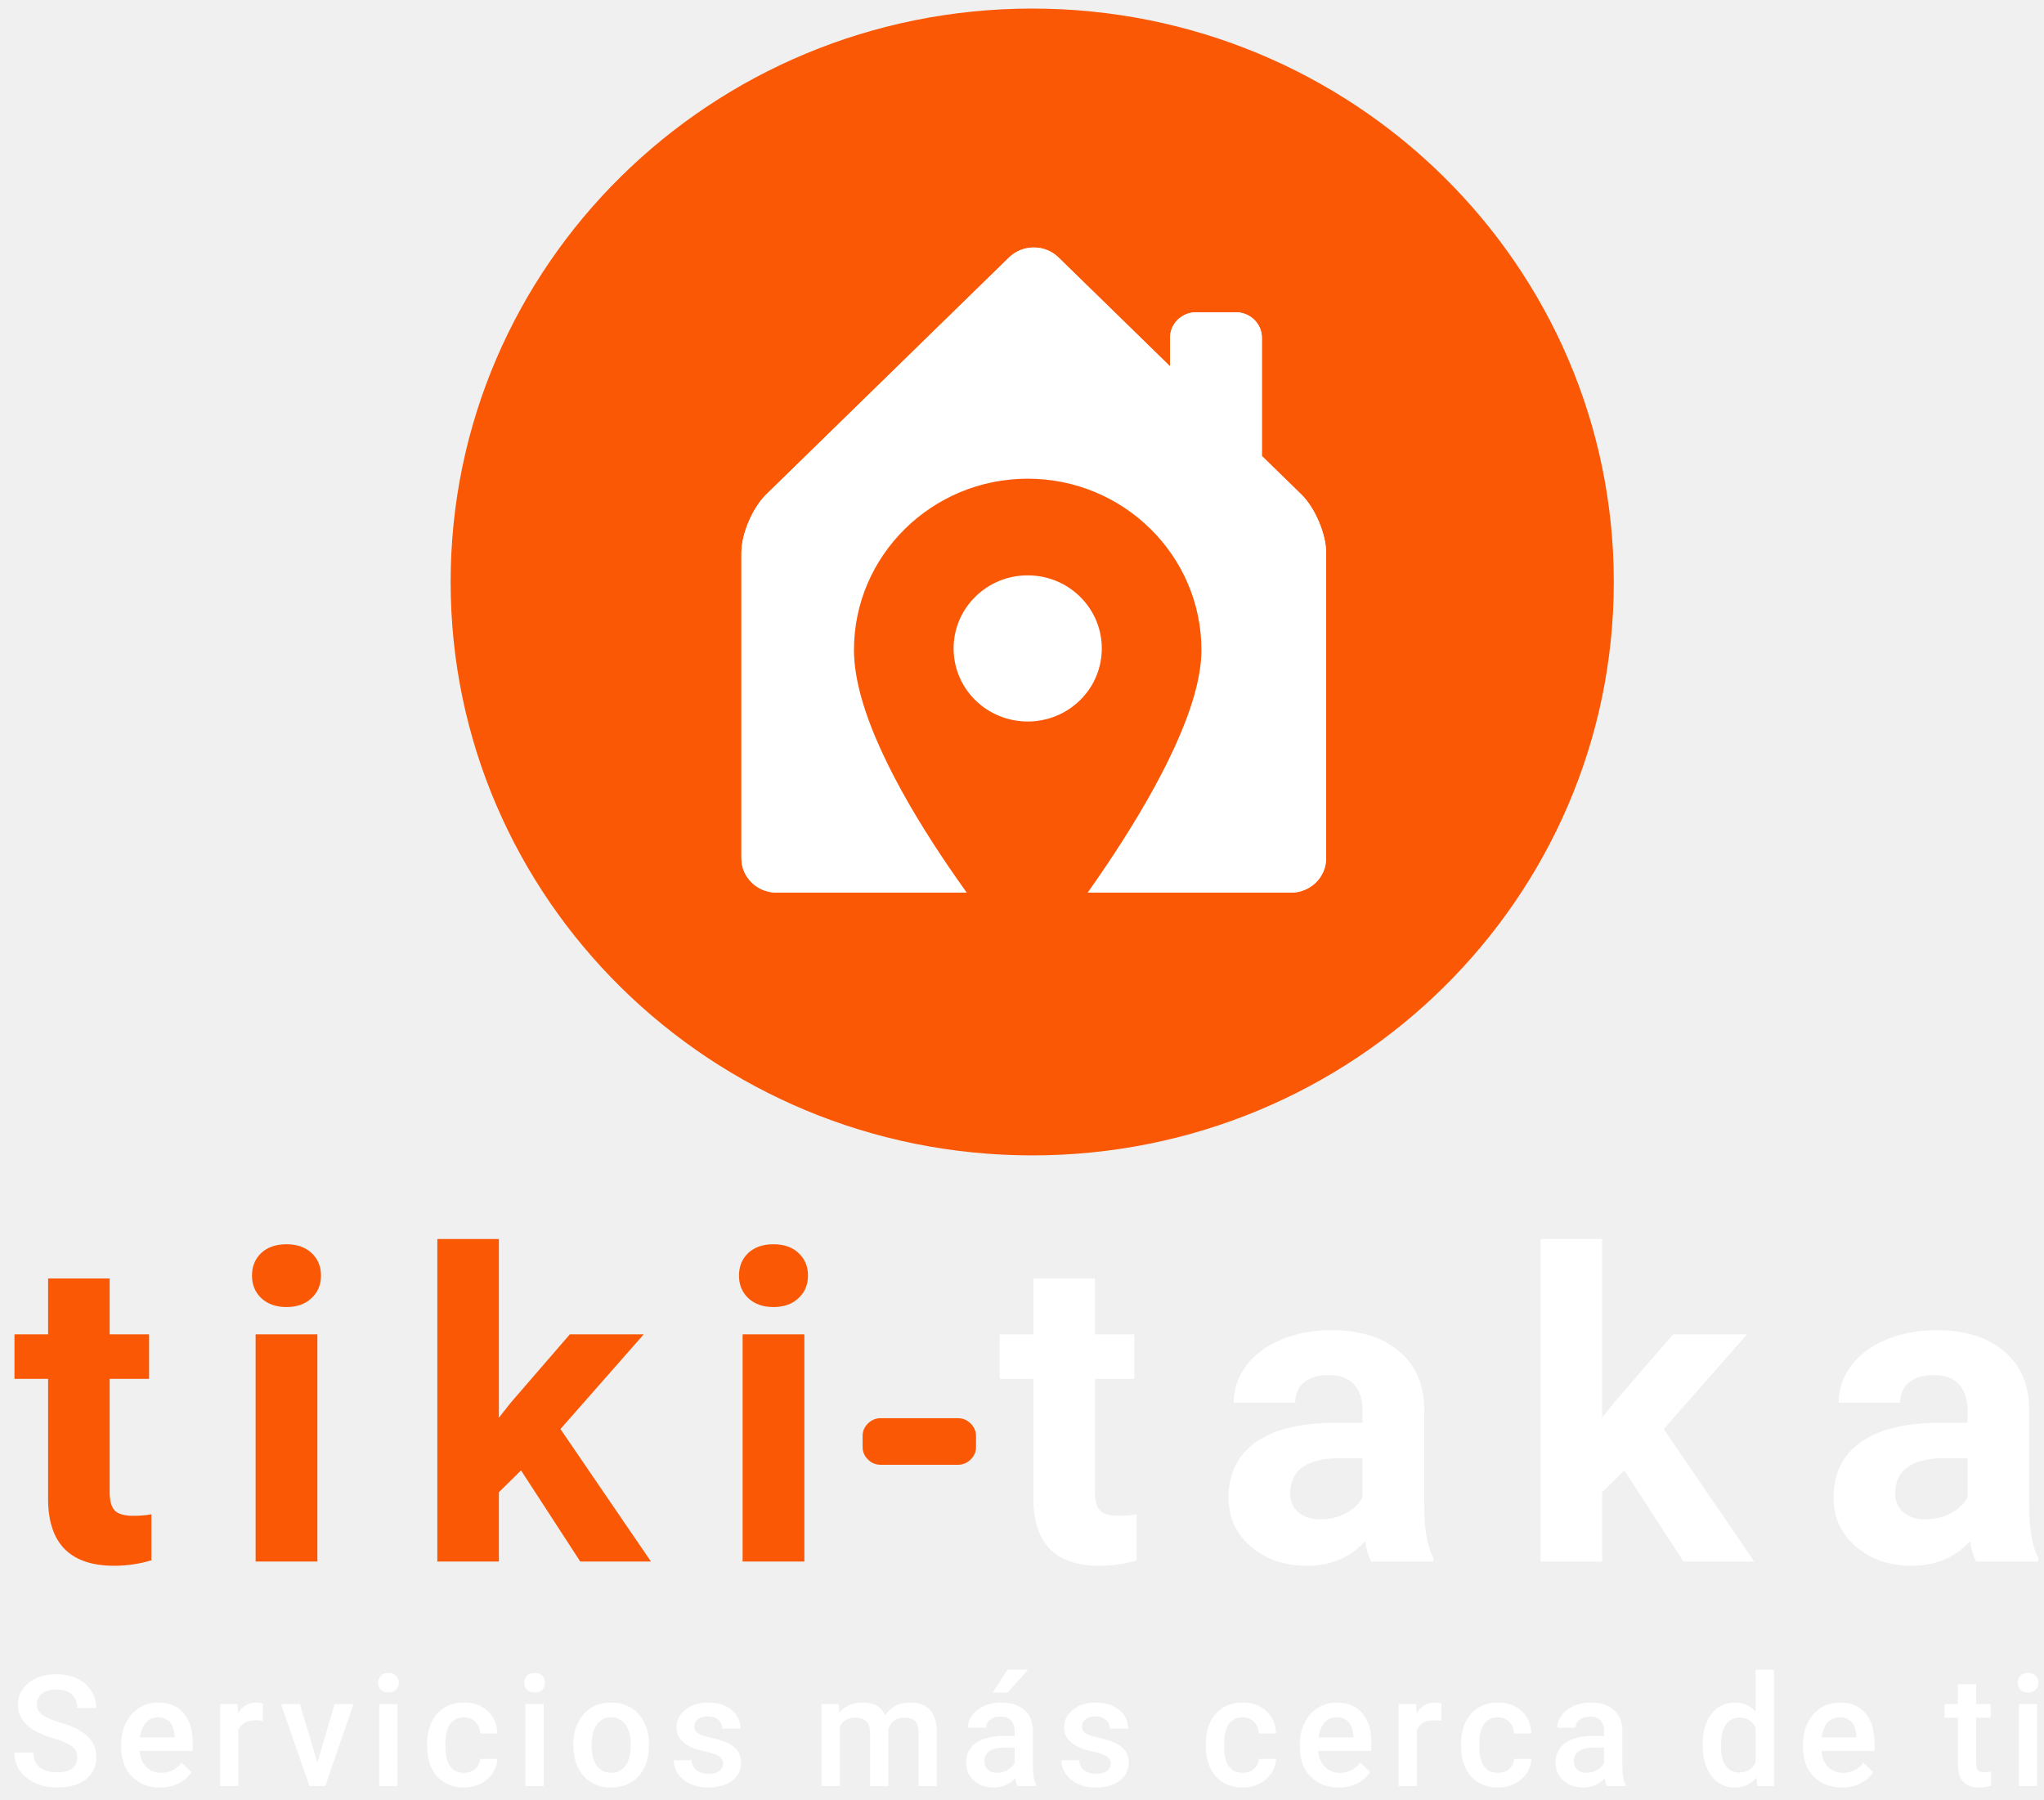
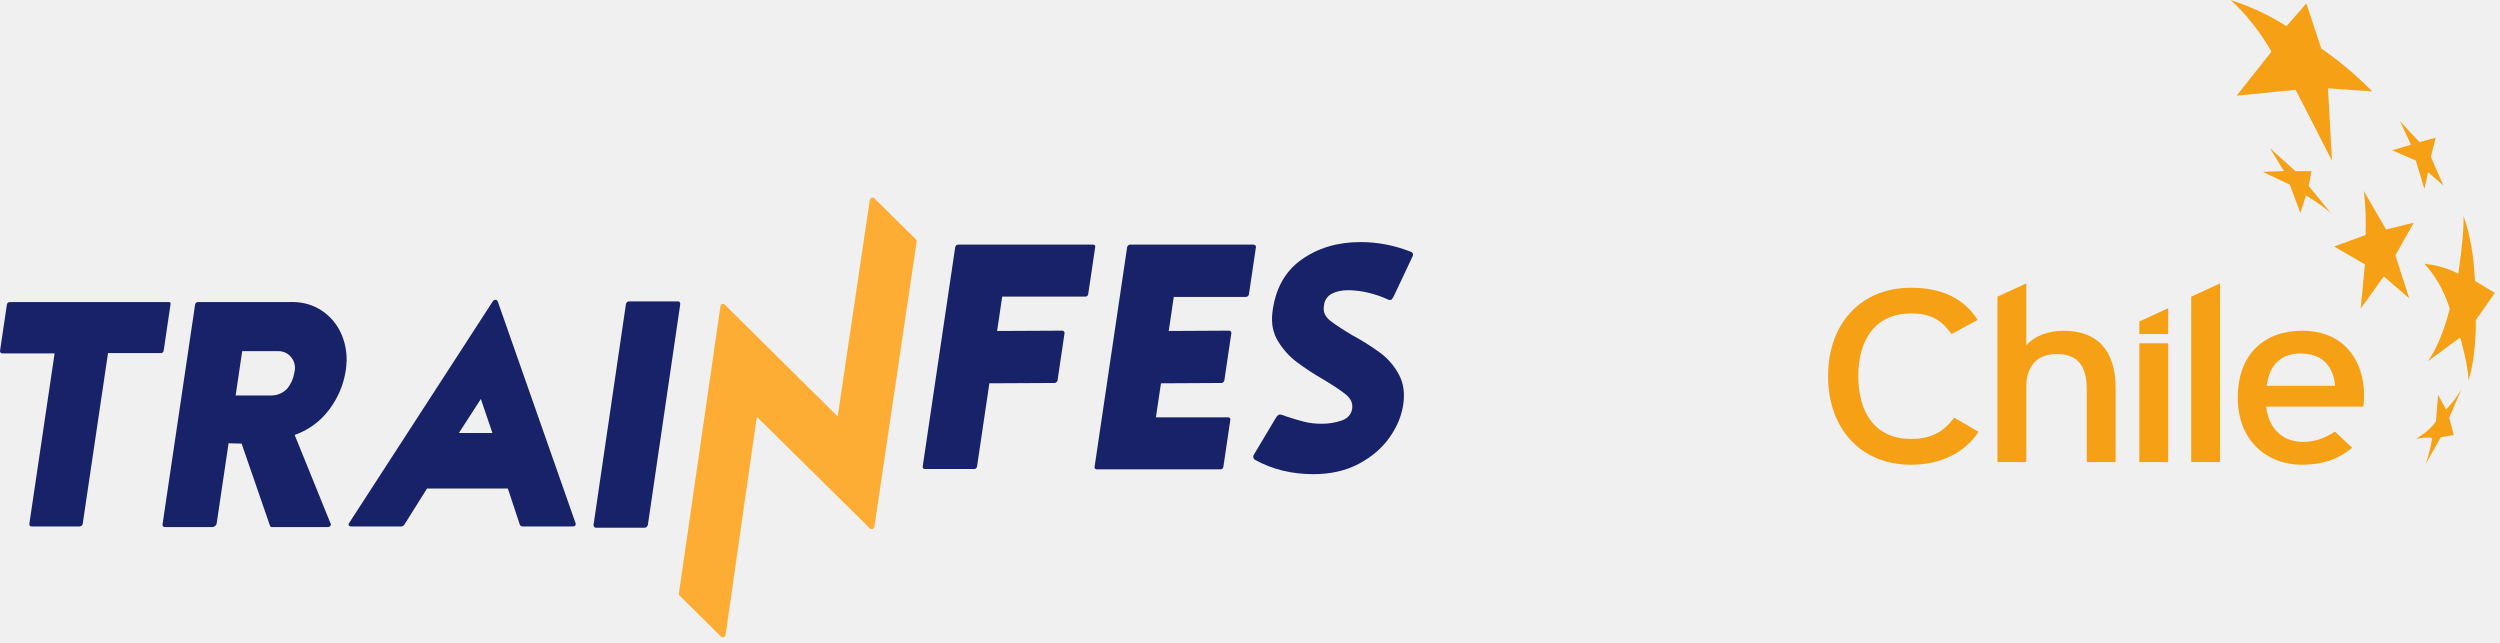
- <svg xmlns="http://www.w3.org/2000/svg" width="134" height="118" viewBox="0 0 134 118" fill="none">
-   <ellipse cx="67.67" cy="38.161" rx="38.127" ry="37.599" fill="#FA5805" />
-   <g clip-path="url(#clip0)">
-     <path d="M85.315 32.425L82.725 29.898V22.139C82.725 21.225 81.959 20.476 81.022 20.476H78.411C77.474 20.476 76.708 21.225 76.708 22.139V24.023L69.392 16.882C68.501 16.011 67.043 16.011 66.151 16.882L50.229 32.425C49.335 33.296 48.606 35.014 48.606 36.244V41.5V56.29C48.606 57.52 49.638 58.527 50.899 58.527H84.645C85.904 58.527 86.936 57.52 86.936 56.29V50.55V48.033V36.244C86.936 35.014 86.206 33.296 85.315 32.425Z" fill="white" />
-     <path d="M67.771 55.102C59.181 55.102 52.165 48.253 52.165 39.868H57.119C57.119 45.639 61.858 50.266 67.771 50.266C73.683 50.266 78.424 45.639 78.424 39.868H83.377C83.377 48.253 76.361 55.102 67.771 55.102Z" fill="#FA5805" />
+ <svg xmlns="http://www.w3.org/2000/svg" width="253" height="65" viewBox="0 0 253 65" fill="none">
+   <path d="M17.236 30.615C17.264 30.647 17.27 30.718 17.253 30.826L16.565 35.472C16.563 35.509 16.555 35.545 16.539 35.578C16.523 35.612 16.5 35.641 16.473 35.666C16.445 35.69 16.412 35.708 16.377 35.72C16.342 35.731 16.305 35.735 16.268 35.731H10.932L8.37 53.014C8.357 53.085 8.319 53.149 8.263 53.194C8.212 53.243 8.144 53.272 8.074 53.275H3.19C3.155 53.278 3.12 53.272 3.088 53.258C3.056 53.244 3.029 53.222 3.008 53.194C2.973 53.141 2.959 53.077 2.969 53.014L5.526 35.764H0.223C0.191 35.764 0.159 35.756 0.13 35.742C0.102 35.728 0.077 35.708 0.057 35.683C0.035 35.659 0.019 35.63 0.009 35.599C-9.81263e-05 35.568 -0.002 35.535 0.003 35.503L0.696 30.826C0.7 30.788 0.712 30.75 0.73 30.717C0.749 30.683 0.775 30.654 0.806 30.631C0.86 30.59 0.925 30.567 0.993 30.566H17.034C17.142 30.566 17.21 30.582 17.237 30.615" fill="#172269" />
+   <path d="M33.4 53.242C33.369 53.307 33.288 53.339 33.159 53.339H27.532C27.488 53.344 27.443 53.334 27.406 53.311C27.368 53.287 27.339 53.252 27.325 53.21L24.451 44.892L23.13 44.86L21.93 52.949C21.923 53.007 21.904 53.062 21.874 53.112C21.852 53.148 21.826 53.181 21.795 53.21C21.721 53.285 21.622 53.331 21.517 53.339H16.666C16.634 53.339 16.602 53.332 16.574 53.318C16.545 53.304 16.52 53.283 16.5 53.258C16.478 53.234 16.462 53.206 16.453 53.174C16.444 53.143 16.441 53.111 16.446 53.079L19.744 30.825C19.748 30.787 19.76 30.75 19.779 30.716C19.797 30.683 19.823 30.654 19.854 30.63C19.908 30.589 19.974 30.567 20.041 30.566H29.258C30.385 30.522 31.386 30.75 32.261 31.248C33.134 31.744 33.85 32.476 34.326 33.359C34.826 34.269 35.078 35.297 35.081 36.445C35.059 36.879 35.033 37.204 35.001 37.42C34.789 38.891 34.204 40.283 33.302 41.465C32.422 42.644 31.21 43.532 29.82 44.015L33.443 52.949C33.461 52.971 33.473 52.995 33.481 53.022C33.488 53.049 33.489 53.077 33.486 53.104C33.482 53.132 33.472 53.158 33.458 53.182C33.443 53.205 33.424 53.226 33.401 53.242L33.4 53.242ZM29.774 37.777L29.783 37.712C29.857 37.46 29.872 37.194 29.826 36.934C29.781 36.675 29.676 36.43 29.52 36.218C29.362 35.999 29.153 35.823 28.912 35.704C28.67 35.585 28.403 35.527 28.134 35.536H24.511L23.847 40.019H27.469C27.766 40.02 28.061 39.96 28.334 39.842C28.607 39.725 28.854 39.553 29.058 39.337C29.432 38.89 29.679 38.352 29.774 37.777" fill="#172269" />
+   <path d="M58.236 53.144C58.193 53.21 58.161 53.241 58.141 53.241C58.079 53.271 58.01 53.283 57.941 53.275H52.832C52.797 53.273 52.762 53.263 52.731 53.246C52.7 53.229 52.673 53.206 52.652 53.177L52.602 53.08L51.395 49.441H43.213L40.928 53.08C40.924 53.102 40.897 53.134 40.848 53.177C40.792 53.233 40.719 53.268 40.64 53.275H35.53C35.487 53.279 35.443 53.272 35.403 53.255C35.363 53.238 35.328 53.211 35.302 53.177C35.258 53.112 35.277 53.015 35.361 52.885L49.868 30.5C49.895 30.449 49.935 30.406 49.986 30.377C50.036 30.349 50.093 30.335 50.151 30.338C50.186 30.34 50.221 30.349 50.252 30.366C50.283 30.383 50.31 30.407 50.331 30.435L50.381 30.532L58.226 52.885C58.249 52.923 58.263 52.968 58.265 53.013C58.266 53.059 58.257 53.104 58.236 53.144H58.236ZM48.663 40.377L46.439 43.82H49.834L48.663 40.377Z" fill="#172269" />
+   <path d="M60.118 53.307C60.076 53.251 60.058 53.181 60.067 53.112L63.342 30.792C63.352 30.711 63.392 30.636 63.454 30.582C63.505 30.532 63.573 30.503 63.644 30.5H68.625C68.657 30.5 68.688 30.508 68.717 30.522C68.745 30.536 68.77 30.557 68.79 30.582C68.813 30.611 68.83 30.645 68.838 30.682C68.847 30.718 68.848 30.756 68.84 30.792L65.565 53.112C65.549 53.187 65.511 53.255 65.454 53.307C65.43 53.335 65.401 53.358 65.368 53.375C65.335 53.392 65.299 53.401 65.262 53.404H60.282C60.248 53.403 60.216 53.394 60.187 53.377C60.159 53.359 60.135 53.336 60.118 53.307Z" fill="#172269" />
+   <path d="M88.017 20.26L84.774 42.145L73.353 30.839C73.323 30.799 73.282 30.77 73.235 30.755C73.187 30.741 73.137 30.741 73.09 30.758C72.988 30.791 72.926 30.883 72.903 31.034L68.701 60.069C68.695 60.105 68.697 60.141 68.708 60.175C68.718 60.209 68.737 60.24 68.762 60.265L72.976 64.436C73.123 64.582 73.401 64.461 73.433 64.239L76.588 42.178L88.042 53.483C88.061 53.505 88.084 53.522 88.111 53.534C88.137 53.545 88.165 53.55 88.194 53.549C88.231 53.552 88.268 53.548 88.303 53.537C88.338 53.526 88.371 53.507 88.399 53.483C88.427 53.459 88.449 53.429 88.465 53.396C88.481 53.362 88.49 53.326 88.491 53.289L92.767 24.437C92.774 24.402 92.771 24.365 92.761 24.331C92.75 24.297 92.731 24.266 92.706 24.24L88.475 20.063C88.328 19.919 88.051 20.039 88.018 20.26" fill="#FDAD34" />
+   <path d="M110.796 24.821C110.815 24.849 110.829 24.881 110.835 24.914C110.841 24.948 110.84 24.982 110.832 25.016L110.129 29.759C110.125 29.797 110.114 29.834 110.095 29.867C110.076 29.901 110.05 29.93 110.02 29.953C109.966 29.995 109.9 30.018 109.832 30.019H101.423L100.908 33.495L107.511 33.462C107.543 33.463 107.574 33.47 107.603 33.484C107.631 33.498 107.657 33.518 107.676 33.544C107.698 33.568 107.714 33.596 107.724 33.627C107.733 33.658 107.735 33.691 107.731 33.723L107.022 38.498C107.009 38.568 106.972 38.632 106.915 38.677C106.864 38.726 106.797 38.755 106.726 38.758L100.123 38.79L98.877 47.205C98.873 47.243 98.861 47.28 98.842 47.314C98.823 47.347 98.797 47.377 98.766 47.4C98.713 47.441 98.647 47.464 98.58 47.465H93.599C93.536 47.466 93.476 47.443 93.43 47.4C93.406 47.375 93.388 47.343 93.379 47.309C93.37 47.275 93.37 47.239 93.378 47.205L96.667 25.016C96.671 24.977 96.683 24.94 96.702 24.907C96.721 24.873 96.746 24.844 96.777 24.821C96.831 24.779 96.897 24.757 96.965 24.756H110.612C110.645 24.753 110.679 24.757 110.711 24.768C110.743 24.779 110.772 24.797 110.796 24.821" fill="#172269" />
+   <path d="M118.275 33.495L124.359 33.462C124.396 33.46 124.433 33.467 124.468 33.48C124.502 33.495 124.533 33.516 124.557 33.544C124.579 33.567 124.595 33.596 124.605 33.627C124.614 33.658 124.617 33.69 124.612 33.722L123.904 38.498C123.886 38.576 123.842 38.645 123.779 38.693C123.732 38.736 123.67 38.759 123.607 38.758L117.49 38.791L116.979 42.235H124.257C124.45 42.235 124.535 42.321 124.509 42.494L123.805 47.237C123.78 47.412 123.67 47.498 123.476 47.498H110.993C110.93 47.499 110.87 47.475 110.825 47.432C110.8 47.407 110.782 47.376 110.773 47.342C110.764 47.307 110.764 47.272 110.773 47.237L114.066 25.016C114.079 24.945 114.117 24.882 114.174 24.838C114.225 24.788 114.292 24.759 114.364 24.756H126.846C126.884 24.754 126.921 24.76 126.955 24.774C126.989 24.788 127.02 24.81 127.045 24.838C127.067 24.862 127.083 24.89 127.092 24.921C127.102 24.951 127.104 24.984 127.1 25.016L126.391 29.792C126.378 29.862 126.34 29.926 126.284 29.971C126.223 30.024 126.144 30.053 126.062 30.052H118.785L118.275 33.495Z" fill="#172269" />
+   <path d="M140.604 44.297C139.842 45.37 138.806 46.252 137.496 46.945C136.186 47.638 134.657 47.984 132.911 47.985C130.733 47.985 128.777 47.508 127.043 46.555C126.991 46.532 126.944 46.496 126.909 46.451C126.873 46.405 126.849 46.352 126.839 46.295C126.819 46.22 126.825 46.139 126.857 46.068L129.051 42.397C129.101 42.337 129.143 42.272 129.177 42.202C129.252 42.08 129.369 41.987 129.505 41.942C129.614 41.942 129.86 42.018 130.249 42.169C130.906 42.386 131.495 42.559 132.015 42.689C132.588 42.825 133.175 42.891 133.764 42.884C134.446 42.889 135.124 42.779 135.769 42.559C136.394 42.343 136.75 41.942 136.837 41.357C136.855 41.261 136.858 41.162 136.848 41.065C136.844 40.654 136.616 40.264 136.164 39.895C135.712 39.526 134.981 39.039 133.972 38.433C132.994 37.877 132.054 37.259 131.157 36.582C130.426 36.012 129.806 35.312 129.329 34.518C128.835 33.706 128.645 32.769 128.758 31.708C129.028 29.304 130.002 27.501 131.679 26.299C133.356 25.098 135.358 24.497 137.686 24.497C139.42 24.498 141.138 24.829 142.748 25.471C142.795 25.479 142.839 25.497 142.878 25.525C142.916 25.554 142.947 25.591 142.967 25.633C142.987 25.674 142.998 25.718 143 25.762C143.002 25.807 142.994 25.852 142.977 25.894L141.091 29.89C140.97 30.128 140.884 30.269 140.834 30.311C140.785 30.354 140.686 30.366 140.538 30.344C139.903 30.044 139.239 29.811 138.556 29.645C137.867 29.468 137.158 29.375 136.447 29.369C135.777 29.369 135.22 29.488 134.776 29.726C134.562 29.837 134.379 29.998 134.242 30.197C134.106 30.395 134.02 30.624 133.994 30.863C133.968 31.014 133.956 31.166 133.958 31.319C133.98 31.752 134.214 32.142 134.659 32.488C135.102 32.835 135.829 33.312 136.839 33.917C137.841 34.457 138.804 35.065 139.723 35.737C140.48 36.313 141.105 37.044 141.556 37.881C142.03 38.748 142.181 39.766 142.008 40.935C141.835 42.105 141.367 43.225 140.604 44.297Z" fill="#172269" />
+   <g clip-path="url(#clip0_170:1173)">
+     <path d="M225.74 2.09808e-05C227.74 0.66 229.62 1.51 231.39 2.65L233.4 0.35L234.91 4.91C236.67 6.11 238.4 7.57 240.08 9.25L235.59 8.94L236 16.27L232.32 9.09L226.35 9.68L229.87 5.23C228.75 3.25 227.37 1.5 225.74 2.09808e-05Z" fill="#F6A016" />
+     <path d="M244.27 22.54L241.47 23.22L239.21 19.33C239.42 20.86 239.45 22.36 239.4 23.78L236.21 24.94L239.33 26.76L238.9 31.23L241.24 27.97L243.82 30.2L242.41 25.84L244.27 22.54Z" fill="#F6A016" />
+     <path d="M243.99 14.64L242.09 15.21L244.48 16.25L245.35 19.12L245.72 17.43L247.28 18.78L246 15.88L246.49 13.94L244.84 14.38L242.87 12.25L243.99 14.64Z" fill="#F6A016" />
+     <path d="M250.56 32.38L252.48 29.64L250.47 28.43C250.34 25.83 249.95 23.61 249.3 21.84C249.4 23.81 248.77 27.7 248.77 27.7C247.78 27.16 246.63 26.84 245.34 26.69C246.43 27.83 247.3 29.35 247.92 31.23C247.35 33.45 246.62 35.24 245.71 36.55L248.97 34.15C248.97 34.15 249.79 36.96 249.82 38.52C250.31 36.82 250.56 34.77 250.56 32.38Z" fill="#F6A016" />
+     <path d="M246.52 42.63C246.16 43.22 245.47 43.8 244.52 44.41C245.28 44.26 245.8 44.25 246.14 44.32C245.99 45.28 245.76 46.16 245.47 46.97L247.01 44.25L248.32 44.02L247.86 42.26L249.09 39.42C248.63 40.16 248.15 40.81 247.54 41.43L246.73 39.97L246.52 42.63Z" fill="#F6A016" />
+     <path d="M231.73 18.69L232.8 21.56L233.36 19.78C234.31 20.33 235.15 20.93 235.89 21.57L233.64 18.82L233.92 17.32L232.3 17.32L229.72 15L231.13 17.31L229 17.39L231.73 18.69Z" fill="#F6A016" />
+     <path d="M193.39 47.03C188.26 47.03 185 43.33 185 38.07C185 32.81 188.26 29.12 193.39 29.12C196.62 29.12 198.78 30.27 200.14 32.37L197.5 33.81C196.48 32.4 195.43 31.72 193.39 31.72C189.93 31.72 188.06 34.18 188.06 38.07C188.06 41.96 189.93 44.42 193.39 44.42C195.46 44.42 196.74 43.67 197.76 42.26L200.23 43.7C198.8 45.84 196.4 47.03 193.39 47.03Z" fill="#F6A016" />
+     <path d="M211.18 46.76L211.18 39.4C211.18 36.77 210.05 35.83 208.12 35.83C206.16 35.83 205.06 37.05 205.06 39.15L205.06 46.76L202.14 46.76L202.14 30.02L205.06 28.68L205.06 34.98C205.79 34.04 207.27 33.47 208.8 33.47C212.26 33.47 214.1 35.45 214.1 39.29L214.1 46.76L211.18 46.76Z" fill="#F6A016" />
+     <path d="M221.75 46.76L221.75 30.02L224.67 28.68L224.67 46.76L221.75 46.76Z" fill="#F6A016" />
+     <path d="M216.5 33.8L216.5 32.53L219.42 31.19L219.42 33.8L216.5 33.8Z" fill="#F6A016" />
+     <path d="M232.79 35.77C230.83 35.77 229.64 36.96 229.39 39.04L236.31 39.04C236.16 37.25 235.2 35.77 232.79 35.77ZM239.17 41.15L229.33 41.15C229.64 43.66 231.26 44.72 233.07 44.72C234.32 44.72 235.31 44.32 236.3 43.68L238.03 45.31C236.73 46.41 235.17 47.03 232.9 47.03C229.41 47.03 226.46 44.57 226.46 40.26C226.46 35.85 229.13 33.47 232.98 33.47C237.2 33.47 239.24 36.47 239.24 39.99C239.25 40.45 239.2 40.88 239.17 41.15Z" fill="#F6A016" />
+     <path d="M216.5 34.74L216.5 46.76L219.42 46.76L219.42 34.74L216.5 34.74Z" fill="#F6A016" />
  </g>
-   <g clip-path="url(#clip1)">
-     <path d="M85.315 32.425L82.725 29.898V22.139C82.725 21.225 81.959 20.476 81.022 20.476H78.411C77.474 20.476 76.708 21.225 76.708 22.139V24.023L69.392 16.882C68.501 16.011 67.043 16.011 66.151 16.882L50.229 32.425C49.335 33.296 48.606 35.014 48.606 36.244V41.5V56.29C48.606 57.52 49.638 58.527 50.899 58.527H84.645C85.904 58.527 86.936 57.52 86.936 56.29V50.55V48.033V36.244C86.936 35.014 86.206 33.296 85.315 32.425Z" fill="white" />
-   </g>
-   <path d="M67.373 31.388C61.094 31.388 55.984 36.427 55.984 42.62C55.984 50.404 67.385 63.7 67.385 63.7C67.385 63.7 78.763 50.021 78.763 42.62C78.763 36.427 73.653 31.388 67.373 31.388ZM70.81 45.908C69.862 46.842 68.618 47.31 67.373 47.31C66.129 47.31 64.884 46.842 63.937 45.908C62.042 44.04 62.042 41 63.937 39.131C64.855 38.226 66.075 37.727 67.373 37.727C68.671 37.727 69.892 38.226 70.81 39.131C72.705 41 72.705 44.04 70.81 45.908Z" fill="#FA5805" />
-   <path d="M71.782 83.832V87.494H74.365V90.413H71.782V97.848C71.782 98.399 71.889 98.794 72.103 99.032C72.317 99.271 72.727 99.391 73.332 99.391C73.779 99.391 74.174 99.358 74.519 99.294V102.31C73.728 102.548 72.913 102.668 72.076 102.668C69.246 102.668 67.803 101.259 67.747 98.441V90.413H65.541V87.494H67.747V83.832H71.782Z" fill="white" />
-   <path d="M89.895 102.392C89.709 102.034 89.574 101.589 89.49 101.057C88.513 102.131 87.243 102.668 85.679 102.668C84.199 102.668 82.97 102.245 81.993 101.401C81.025 100.556 80.54 99.492 80.54 98.206C80.54 96.627 81.132 95.416 82.314 94.571C83.505 93.727 85.223 93.3 87.466 93.291H89.323V92.437C89.323 91.749 89.141 91.198 88.778 90.785C88.425 90.372 87.862 90.165 87.089 90.165C86.409 90.165 85.874 90.326 85.483 90.647C85.102 90.969 84.911 91.409 84.911 91.969H80.876C80.876 91.106 81.145 90.308 81.685 89.573C82.225 88.839 82.989 88.265 83.975 87.852C84.962 87.43 86.07 87.219 87.298 87.219C89.16 87.219 90.635 87.682 91.724 88.609C92.823 89.527 93.372 90.822 93.372 92.492V98.95C93.381 100.364 93.581 101.433 93.972 102.158V102.392H89.895ZM86.558 99.625C87.154 99.625 87.703 99.496 88.206 99.239C88.709 98.973 89.081 98.619 89.323 98.179V95.618H87.815C85.795 95.618 84.72 96.306 84.59 97.683L84.576 97.917C84.576 98.413 84.752 98.821 85.106 99.143C85.46 99.464 85.944 99.625 86.558 99.625Z" fill="white" />
-   <path d="M106.487 96.416L105.034 97.848V102.392H100.999V81.243H105.034V92.96L105.816 91.969L109.684 87.494H114.529L109.07 93.704L115.004 102.392H110.368L106.487 96.416Z" fill="white" />
-   <path d="M129.556 102.392C129.37 102.034 129.235 101.589 129.151 101.057C128.174 102.131 126.903 102.668 125.34 102.668C123.86 102.668 122.631 102.245 121.654 101.401C120.685 100.556 120.201 99.492 120.201 98.206C120.201 96.627 120.792 95.416 121.975 94.571C123.166 93.727 124.883 93.3 127.127 93.291H128.984V92.437C128.984 91.749 128.802 91.198 128.439 90.785C128.086 90.372 127.522 90.165 126.75 90.165C126.07 90.165 125.535 90.326 125.144 90.647C124.762 90.969 124.572 91.409 124.572 91.969H120.537C120.537 91.106 120.806 90.308 121.346 89.573C121.886 88.839 122.649 88.265 123.636 87.852C124.623 87.43 125.731 87.219 126.959 87.219C128.821 87.219 130.296 87.682 131.385 88.609C132.484 89.527 133.033 90.822 133.033 92.492V98.95C133.042 100.364 133.242 101.433 133.633 102.158V102.392H129.556ZM126.219 99.625C126.815 99.625 127.364 99.496 127.867 99.239C128.369 98.973 128.742 98.619 128.984 98.179V95.618H127.476C125.456 95.618 124.381 96.306 124.251 97.683L124.237 97.917C124.237 98.413 124.413 98.821 124.767 99.143C125.121 99.464 125.605 99.625 126.219 99.625Z" fill="white" />
-   <path d="M7.189 83.832V87.494H9.773V90.413H7.189V97.848C7.189 98.399 7.297 98.794 7.511 99.032C7.725 99.271 8.134 99.391 8.739 99.391C9.186 99.391 9.582 99.358 9.926 99.294V102.31C9.135 102.548 8.32 102.668 7.483 102.668C4.653 102.668 3.21 101.259 3.154 98.441V90.413H0.948V87.494H3.154V83.832H7.189Z" fill="#FA5805" />
-   <path d="M20.807 102.392H16.758V87.494H20.807V102.392ZM16.52 83.639C16.52 83.042 16.72 82.551 17.12 82.165C17.53 81.78 18.084 81.587 18.782 81.587C19.471 81.587 20.02 81.78 20.43 82.165C20.839 82.551 21.044 83.042 21.044 83.639C21.044 84.245 20.835 84.74 20.416 85.126C20.006 85.511 19.462 85.704 18.782 85.704C18.103 85.704 17.553 85.511 17.134 85.126C16.725 84.74 16.52 84.245 16.52 83.639Z" fill="#FA5805" />
-   <path d="M34.158 96.416L32.706 97.848V102.392H28.671V81.243H32.706V92.96L33.488 91.969L37.356 87.494H42.201L36.742 93.704L42.676 102.392H38.04L34.158 96.416Z" fill="#FA5805" />
-   <path d="M52.732 102.392H48.683V87.494H52.732V102.392ZM48.446 83.639C48.446 83.042 48.646 82.551 49.046 82.165C49.456 81.78 50.01 81.587 50.708 81.587C51.397 81.587 51.946 81.78 52.355 82.165C52.765 82.551 52.97 83.042 52.97 83.639C52.97 84.245 52.76 84.74 52.341 85.126C51.932 85.511 51.387 85.704 50.708 85.704C50.028 85.704 49.479 85.511 49.06 85.126C48.651 84.74 48.446 84.245 48.446 83.639Z" fill="#FA5805" />
-   <path d="M62.807 92.992C63.124 92.992 63.399 93.108 63.633 93.339C63.867 93.57 63.985 93.841 63.985 94.153V94.886C63.985 95.199 63.867 95.47 63.633 95.701C63.399 95.932 63.124 96.047 62.807 96.047H57.727C57.41 96.047 57.135 95.932 56.901 95.701C56.667 95.47 56.55 95.199 56.55 94.886V94.153C56.55 93.841 56.667 93.57 56.901 93.339C57.135 93.108 57.41 92.992 57.727 92.992H62.807Z" fill="#FA5805" />
-   <path d="M5.065 115.248C5.065 114.93 4.953 114.685 4.73 114.513C4.509 114.341 4.11 114.167 3.532 113.992C2.953 113.816 2.493 113.621 2.151 113.406C1.497 112.992 1.17 112.452 1.17 111.786C1.17 111.204 1.405 110.723 1.875 110.346C2.348 109.968 2.961 109.78 3.714 109.78C4.214 109.78 4.659 109.872 5.05 110.058C5.441 110.243 5.748 110.508 5.972 110.853C6.195 111.194 6.307 111.573 6.307 111.99H5.065C5.065 111.613 4.946 111.318 4.71 111.106C4.476 110.891 4.141 110.783 3.704 110.783C3.297 110.783 2.979 110.871 2.753 111.046C2.529 111.222 2.417 111.467 2.417 111.781C2.417 112.046 2.539 112.268 2.782 112.447C3.025 112.622 3.426 112.795 3.985 112.964C4.544 113.129 4.992 113.32 5.331 113.535C5.67 113.747 5.918 113.992 6.075 114.27C6.233 114.545 6.312 114.868 6.312 115.238C6.312 115.841 6.082 116.321 5.622 116.679C5.165 117.033 4.544 117.21 3.758 117.21C3.239 117.21 2.761 117.114 2.324 116.922C1.89 116.727 1.551 116.459 1.308 116.118C1.068 115.777 0.948 115.379 0.948 114.925H2.196C2.196 115.336 2.33 115.654 2.6 115.879C2.869 116.104 3.255 116.217 3.758 116.217C4.192 116.217 4.518 116.129 4.734 115.954C4.955 115.775 5.065 115.54 5.065 115.248Z" fill="white" />
-   <path d="M10.498 117.21C9.739 117.21 9.123 116.97 8.649 116.49C8.179 116.007 7.944 115.364 7.944 114.563V114.414C7.944 113.877 8.046 113.399 8.25 112.978C8.457 112.555 8.746 112.225 9.118 111.99C9.489 111.755 9.903 111.637 10.36 111.637C11.086 111.637 11.647 111.871 12.041 112.338C12.439 112.805 12.638 113.465 12.638 114.32V114.806H9.152C9.188 115.25 9.335 115.601 9.591 115.859C9.851 116.118 10.176 116.247 10.567 116.247C11.116 116.247 11.563 116.023 11.908 115.576L12.554 116.197C12.34 116.518 12.054 116.768 11.696 116.947C11.341 117.123 10.942 117.21 10.498 117.21ZM10.355 112.606C10.026 112.606 9.76 112.722 9.556 112.954C9.356 113.185 9.228 113.508 9.172 113.922H11.454V113.833C11.428 113.429 11.321 113.124 11.134 112.919C10.947 112.71 10.687 112.606 10.355 112.606Z" fill="white" />
-   <path d="M17.223 112.839C17.065 112.813 16.902 112.8 16.735 112.8C16.186 112.8 15.816 113.012 15.626 113.435V117.111H14.428V111.737H15.571L15.601 112.338C15.89 111.871 16.291 111.637 16.804 111.637C16.975 111.637 17.116 111.661 17.228 111.707L17.223 112.839Z" fill="white" />
-   <path d="M20.807 115.581L21.936 111.737H23.174L21.325 117.111H20.285L18.421 111.737H19.664L20.807 115.581Z" fill="white" />
-   <path d="M26.058 117.111H24.86V111.737H26.058V117.111ZM24.786 110.341C24.786 110.156 24.844 110.002 24.959 109.879C25.077 109.757 25.245 109.695 25.462 109.695C25.679 109.695 25.846 109.757 25.965 109.879C26.083 110.002 26.142 110.156 26.142 110.341C26.142 110.523 26.083 110.675 25.965 110.798C25.846 110.917 25.679 110.977 25.462 110.977C25.245 110.977 25.077 110.917 24.959 110.798C24.844 110.675 24.786 110.523 24.786 110.341Z" fill="white" />
-   <path d="M30.417 116.247C30.716 116.247 30.964 116.159 31.161 115.983C31.358 115.808 31.464 115.591 31.477 115.333H32.606C32.593 115.667 32.489 115.98 32.295 116.272C32.101 116.56 31.838 116.788 31.506 116.957C31.174 117.126 30.816 117.21 30.432 117.21C29.686 117.21 29.094 116.967 28.657 116.48C28.22 115.993 28.001 115.321 28.001 114.464V114.339C28.001 113.521 28.218 112.868 28.652 112.377C29.086 111.884 29.677 111.637 30.427 111.637C31.061 111.637 31.577 111.824 31.975 112.199C32.376 112.569 32.586 113.058 32.606 113.664H31.477C31.464 113.356 31.358 113.103 31.161 112.904C30.967 112.705 30.719 112.606 30.417 112.606C30.029 112.606 29.73 112.748 29.52 113.033C29.309 113.315 29.202 113.743 29.199 114.32V114.513C29.199 115.096 29.303 115.531 29.51 115.82C29.72 116.104 30.022 116.247 30.417 116.247Z" fill="white" />
-   <path d="M35.643 117.111H34.445V111.737H35.643V117.111ZM34.371 110.341C34.371 110.156 34.428 110.002 34.544 109.879C34.662 109.757 34.83 109.695 35.046 109.695C35.263 109.695 35.431 109.757 35.549 109.879C35.668 110.002 35.727 110.156 35.727 110.341C35.727 110.523 35.668 110.675 35.549 110.798C35.431 110.917 35.263 110.977 35.046 110.977C34.83 110.977 34.662 110.917 34.544 110.798C34.428 110.675 34.371 110.523 34.371 110.341Z" fill="white" />
-   <path d="M37.586 114.374C37.586 113.848 37.689 113.374 37.896 112.954C38.103 112.53 38.394 112.205 38.769 111.98C39.144 111.752 39.574 111.637 40.061 111.637C40.78 111.637 41.364 111.871 41.811 112.338C42.261 112.805 42.504 113.424 42.54 114.195L42.545 114.478C42.545 115.008 42.444 115.482 42.24 115.899C42.039 116.316 41.75 116.639 41.372 116.868C40.997 117.096 40.563 117.21 40.071 117.21C39.318 117.21 38.715 116.959 38.261 116.455C37.811 115.949 37.586 115.275 37.586 114.434V114.374ZM38.784 114.478C38.784 115.031 38.897 115.465 39.124 115.78C39.351 116.091 39.666 116.247 40.071 116.247C40.475 116.247 40.789 116.088 41.012 115.77C41.239 115.452 41.352 114.987 41.352 114.374C41.352 113.831 41.236 113.401 41.002 113.083C40.772 112.765 40.458 112.606 40.061 112.606C39.669 112.606 39.359 112.763 39.129 113.078C38.899 113.389 38.784 113.856 38.784 114.478Z" fill="white" />
-   <path d="M47.407 115.651C47.407 115.435 47.318 115.272 47.141 115.159C46.966 115.046 46.675 114.947 46.268 114.861C45.86 114.775 45.52 114.666 45.247 114.533C44.649 114.242 44.35 113.82 44.35 113.267C44.35 112.803 44.544 112.416 44.932 112.104C45.32 111.793 45.813 111.637 46.411 111.637C47.048 111.637 47.563 111.796 47.954 112.114C48.348 112.432 48.545 112.844 48.545 113.351H47.348C47.348 113.119 47.262 112.927 47.091 112.775C46.92 112.619 46.694 112.541 46.411 112.541C46.148 112.541 45.933 112.603 45.765 112.725C45.601 112.848 45.519 113.012 45.519 113.217C45.519 113.402 45.596 113.546 45.75 113.649C45.905 113.752 46.217 113.856 46.687 113.962C47.157 114.065 47.525 114.189 47.791 114.334C48.061 114.477 48.26 114.649 48.388 114.851C48.519 115.053 48.585 115.298 48.585 115.586C48.585 116.07 48.386 116.462 47.989 116.763C47.591 117.061 47.07 117.21 46.426 117.21C45.989 117.21 45.599 117.131 45.257 116.972C44.915 116.813 44.649 116.594 44.459 116.316C44.268 116.038 44.173 115.738 44.173 115.417H45.336C45.353 115.702 45.459 115.922 45.657 116.078C45.854 116.23 46.115 116.306 46.44 116.306C46.756 116.306 46.996 116.247 47.16 116.128C47.325 116.005 47.407 115.846 47.407 115.651Z" fill="white" />
-   <path d="M54.99 111.737L55.024 112.298C55.399 111.858 55.912 111.637 56.562 111.637C57.276 111.637 57.764 111.912 58.027 112.462C58.414 111.912 58.96 111.637 59.663 111.637C60.252 111.637 60.689 111.801 60.975 112.129C61.264 112.457 61.412 112.94 61.419 113.579V117.111H60.221V113.614C60.221 113.273 60.147 113.023 59.999 112.864C59.851 112.705 59.606 112.626 59.264 112.626C58.991 112.626 58.768 112.7 58.594 112.849C58.423 112.995 58.303 113.187 58.234 113.425L58.239 117.111H57.041V113.574C57.024 112.942 56.704 112.626 56.079 112.626C55.599 112.626 55.259 112.823 55.059 113.217V117.111H53.861V111.737H54.99Z" fill="white" />
-   <path d="M66.694 117.111C66.641 117.008 66.595 116.841 66.556 116.609C66.175 117.01 65.708 117.21 65.156 117.21C64.62 117.21 64.183 117.056 63.844 116.748C63.506 116.44 63.337 116.06 63.337 115.606C63.337 115.033 63.547 114.594 63.968 114.29C64.392 113.982 64.996 113.828 65.782 113.828H66.516V113.475C66.516 113.197 66.439 112.975 66.285 112.81C66.13 112.641 65.895 112.556 65.58 112.556C65.307 112.556 65.084 112.626 64.909 112.765C64.735 112.901 64.648 113.074 64.648 113.286H63.45C63.45 112.992 63.547 112.717 63.741 112.462C63.935 112.204 64.198 112.002 64.53 111.856C64.865 111.71 65.238 111.637 65.649 111.637C66.273 111.637 66.771 111.796 67.143 112.114C67.514 112.429 67.705 112.872 67.715 113.445V115.869C67.715 116.353 67.782 116.738 67.917 117.027V117.111H66.694ZM65.378 116.242C65.614 116.242 65.836 116.184 66.043 116.068C66.254 115.952 66.411 115.796 66.516 115.601V114.588H65.871C65.427 114.588 65.093 114.666 64.87 114.821C64.646 114.977 64.535 115.197 64.535 115.482C64.535 115.714 64.61 115.899 64.761 116.038C64.916 116.174 65.121 116.242 65.378 116.242ZM66.043 109.482H67.409L66.043 110.987H65.082L66.043 109.482Z" fill="white" />
-   <path d="M72.817 115.651C72.817 115.435 72.729 115.272 72.551 115.159C72.377 115.046 72.086 114.947 71.679 114.861C71.271 114.775 70.931 114.666 70.658 114.533C70.06 114.242 69.761 113.82 69.761 113.267C69.761 112.803 69.955 112.416 70.343 112.104C70.73 111.793 71.223 111.637 71.822 111.637C72.459 111.637 72.974 111.796 73.365 112.114C73.759 112.432 73.956 112.844 73.956 113.351H72.758C72.758 113.119 72.673 112.927 72.502 112.775C72.331 112.619 72.104 112.541 71.822 112.541C71.559 112.541 71.343 112.603 71.176 112.725C71.011 112.848 70.929 113.012 70.929 113.217C70.929 113.402 71.007 113.546 71.161 113.649C71.316 113.752 71.628 113.856 72.098 113.962C72.568 114.065 72.936 114.189 73.202 114.334C73.472 114.477 73.67 114.649 73.799 114.851C73.93 115.053 73.996 115.298 73.996 115.586C73.996 116.07 73.797 116.462 73.399 116.763C73.001 117.061 72.481 117.21 71.836 117.21C71.399 117.21 71.01 117.131 70.668 116.972C70.326 116.813 70.06 116.594 69.869 116.316C69.679 116.038 69.583 115.738 69.583 115.417H70.747C70.763 115.702 70.87 115.922 71.067 116.078C71.264 116.23 71.526 116.306 71.851 116.306C72.167 116.306 72.407 116.247 72.571 116.128C72.735 116.005 72.817 115.846 72.817 115.651Z" fill="white" />
-   <path d="M81.466 116.247C81.765 116.247 82.013 116.159 82.21 115.983C82.407 115.808 82.512 115.591 82.525 115.333H83.654C83.641 115.667 83.538 115.98 83.344 116.272C83.15 116.56 82.887 116.788 82.555 116.957C82.223 117.126 81.865 117.21 81.48 117.21C80.734 117.21 80.143 116.967 79.706 116.48C79.268 115.993 79.05 115.321 79.05 114.464V114.339C79.05 113.521 79.267 112.868 79.701 112.377C80.134 111.884 80.726 111.637 81.475 111.637C82.11 111.637 82.626 111.824 83.023 112.199C83.424 112.569 83.635 113.058 83.654 113.664H82.525C82.512 113.356 82.407 113.103 82.21 112.904C82.016 112.705 81.768 112.606 81.466 112.606C81.078 112.606 80.779 112.748 80.568 113.033C80.358 113.315 80.251 113.743 80.248 114.32V114.513C80.248 115.096 80.351 115.531 80.558 115.82C80.769 116.104 81.071 116.247 81.466 116.247Z" fill="white" />
-   <path d="M87.766 117.21C87.007 117.21 86.391 116.97 85.918 116.49C85.448 116.007 85.213 115.364 85.213 114.563V114.414C85.213 113.877 85.314 113.399 85.518 112.978C85.725 112.555 86.015 112.225 86.386 111.99C86.757 111.755 87.171 111.637 87.628 111.637C88.355 111.637 88.915 111.871 89.309 112.338C89.707 112.805 89.906 113.465 89.906 114.32V114.806H86.421C86.457 115.25 86.603 115.601 86.859 115.859C87.119 116.118 87.444 116.247 87.835 116.247C88.384 116.247 88.831 116.023 89.176 115.576L89.822 116.197C89.609 116.518 89.323 116.768 88.964 116.947C88.609 117.123 88.21 117.21 87.766 117.21ZM87.623 112.606C87.295 112.606 87.028 112.722 86.825 112.954C86.624 113.185 86.496 113.508 86.44 113.922H88.723V113.833C88.697 113.429 88.59 113.124 88.402 112.919C88.215 112.71 87.955 112.606 87.623 112.606Z" fill="white" />
-   <path d="M94.491 112.839C94.334 112.813 94.171 112.8 94.003 112.8C93.454 112.8 93.085 113.012 92.894 113.435V117.111H91.696V111.737H92.84L92.869 112.338C93.159 111.871 93.559 111.637 94.072 111.637C94.243 111.637 94.385 111.661 94.496 111.707L94.491 112.839Z" fill="white" />
-   <path d="M98.199 116.247C98.498 116.247 98.746 116.159 98.944 115.983C99.141 115.808 99.246 115.591 99.259 115.333H100.388C100.375 115.667 100.271 115.98 100.077 116.272C99.883 116.56 99.621 116.788 99.289 116.957C98.957 117.126 98.598 117.21 98.214 117.21C97.468 117.21 96.876 116.967 96.439 116.48C96.002 115.993 95.783 115.321 95.783 114.464V114.339C95.783 113.521 96 112.868 96.434 112.377C96.868 111.884 97.46 111.637 98.209 111.637C98.843 111.637 99.359 111.824 99.757 112.199C100.158 112.569 100.368 113.058 100.388 113.664H99.259C99.246 113.356 99.141 113.103 98.944 112.904C98.75 112.705 98.501 112.606 98.199 112.606C97.811 112.606 97.512 112.748 97.302 113.033C97.091 113.315 96.985 113.743 96.981 114.32V114.513C96.981 115.096 97.085 115.531 97.292 115.82C97.502 116.104 97.805 116.247 98.199 116.247Z" fill="white" />
-   <path d="M105.338 117.111C105.285 117.008 105.239 116.841 105.2 116.609C104.819 117.01 104.352 117.21 103.8 117.21C103.264 117.21 102.827 117.056 102.489 116.748C102.15 116.44 101.981 116.06 101.981 115.606C101.981 115.033 102.191 114.594 102.612 114.29C103.036 113.982 103.641 113.828 104.426 113.828H105.161V113.475C105.161 113.197 105.083 112.975 104.929 112.81C104.774 112.641 104.539 112.556 104.224 112.556C103.951 112.556 103.728 112.626 103.553 112.765C103.379 112.901 103.292 113.074 103.292 113.286H102.094C102.094 112.992 102.191 112.717 102.385 112.462C102.579 112.204 102.842 112.002 103.174 111.856C103.509 111.71 103.882 111.637 104.293 111.637C104.917 111.637 105.415 111.796 105.787 112.114C106.158 112.429 106.349 112.872 106.359 113.445V115.869C106.359 116.353 106.426 116.738 106.561 117.027V117.111H105.338ZM104.022 116.242C104.258 116.242 104.48 116.184 104.687 116.068C104.898 115.952 105.055 115.796 105.161 115.601V114.588H104.515C104.071 114.588 103.737 114.666 103.514 114.821C103.29 114.977 103.179 115.197 103.179 115.482C103.179 115.714 103.254 115.899 103.406 116.038C103.56 116.174 103.765 116.242 104.022 116.242Z" fill="white" />
-   <path d="M111.62 114.384C111.62 113.556 111.81 112.892 112.192 112.392C112.573 111.889 113.084 111.637 113.725 111.637C114.29 111.637 114.747 111.836 115.095 112.233V109.482H116.293V117.111H115.209L115.15 116.555C114.791 116.992 114.313 117.21 113.715 117.21C113.09 117.21 112.584 116.957 112.196 116.45C111.812 115.944 111.62 115.255 111.62 114.384ZM112.818 114.488C112.818 115.035 112.921 115.462 113.128 115.77C113.339 116.075 113.636 116.227 114.021 116.227C114.51 116.227 114.869 116.007 115.095 115.566V113.271C114.875 112.841 114.52 112.626 114.03 112.626C113.643 112.626 113.344 112.781 113.133 113.093C112.923 113.401 112.818 113.866 112.818 114.488Z" fill="white" />
-   <path d="M120.75 117.21C119.991 117.21 119.375 116.97 118.902 116.49C118.432 116.007 118.197 115.364 118.197 114.563V114.414C118.197 113.877 118.299 113.399 118.502 112.978C118.709 112.555 118.999 112.225 119.37 111.99C119.741 111.755 120.156 111.637 120.612 111.637C121.339 111.637 121.899 111.871 122.293 112.338C122.691 112.805 122.89 113.465 122.89 114.32V114.806H119.405C119.441 115.25 119.587 115.601 119.843 115.859C120.103 116.118 120.428 116.247 120.819 116.247C121.368 116.247 121.815 116.023 122.16 115.576L122.806 116.197C122.593 116.518 122.307 116.768 121.948 116.947C121.593 117.123 121.194 117.21 120.75 117.21ZM120.607 112.606C120.279 112.606 120.013 112.722 119.809 112.954C119.608 113.185 119.48 113.508 119.424 113.922H121.707V113.833C121.681 113.429 121.574 113.124 121.386 112.919C121.199 112.71 120.939 112.606 120.607 112.606Z" fill="white" />
-   <path d="M129.556 110.43V111.737H130.498V112.631H129.556V115.631C129.556 115.836 129.596 115.985 129.674 116.078C129.757 116.167 129.901 116.212 130.108 116.212C130.246 116.212 130.386 116.195 130.527 116.162V117.096C130.255 117.172 129.992 117.21 129.739 117.21C128.818 117.21 128.358 116.699 128.358 115.676V112.631H127.481V111.737H128.358V110.43H129.556Z" fill="white" />
-   <path d="M133.55 117.111H132.352V111.737H133.55V117.111ZM132.278 110.341C132.278 110.156 132.335 110.002 132.45 109.879C132.569 109.757 132.736 109.695 132.953 109.695C133.17 109.695 133.338 109.757 133.456 109.879C133.575 110.002 133.634 110.156 133.634 110.341C133.634 110.523 133.575 110.675 133.456 110.798C133.338 110.917 133.17 110.977 132.953 110.977C132.736 110.977 132.569 110.917 132.45 110.798C132.335 110.675 132.278 110.523 132.278 110.341Z" fill="white" />
  <defs>
-     <clipPath id="clip0">
-       <rect width="38.33" height="42.298" fill="white" transform="translate(48.6064 16.2285)" />
-     </clipPath>
-     <clipPath id="clip1">
-       <rect width="38.33" height="42.298" fill="white" transform="translate(48.6064 16.2285)" />
+     <clipPath id="clip0_170:1173">
+       <rect width="47.03" height="67.48" fill="white" transform="translate(185 47.03) rotate(-90)" />
    </clipPath>
  </defs>
</svg>
